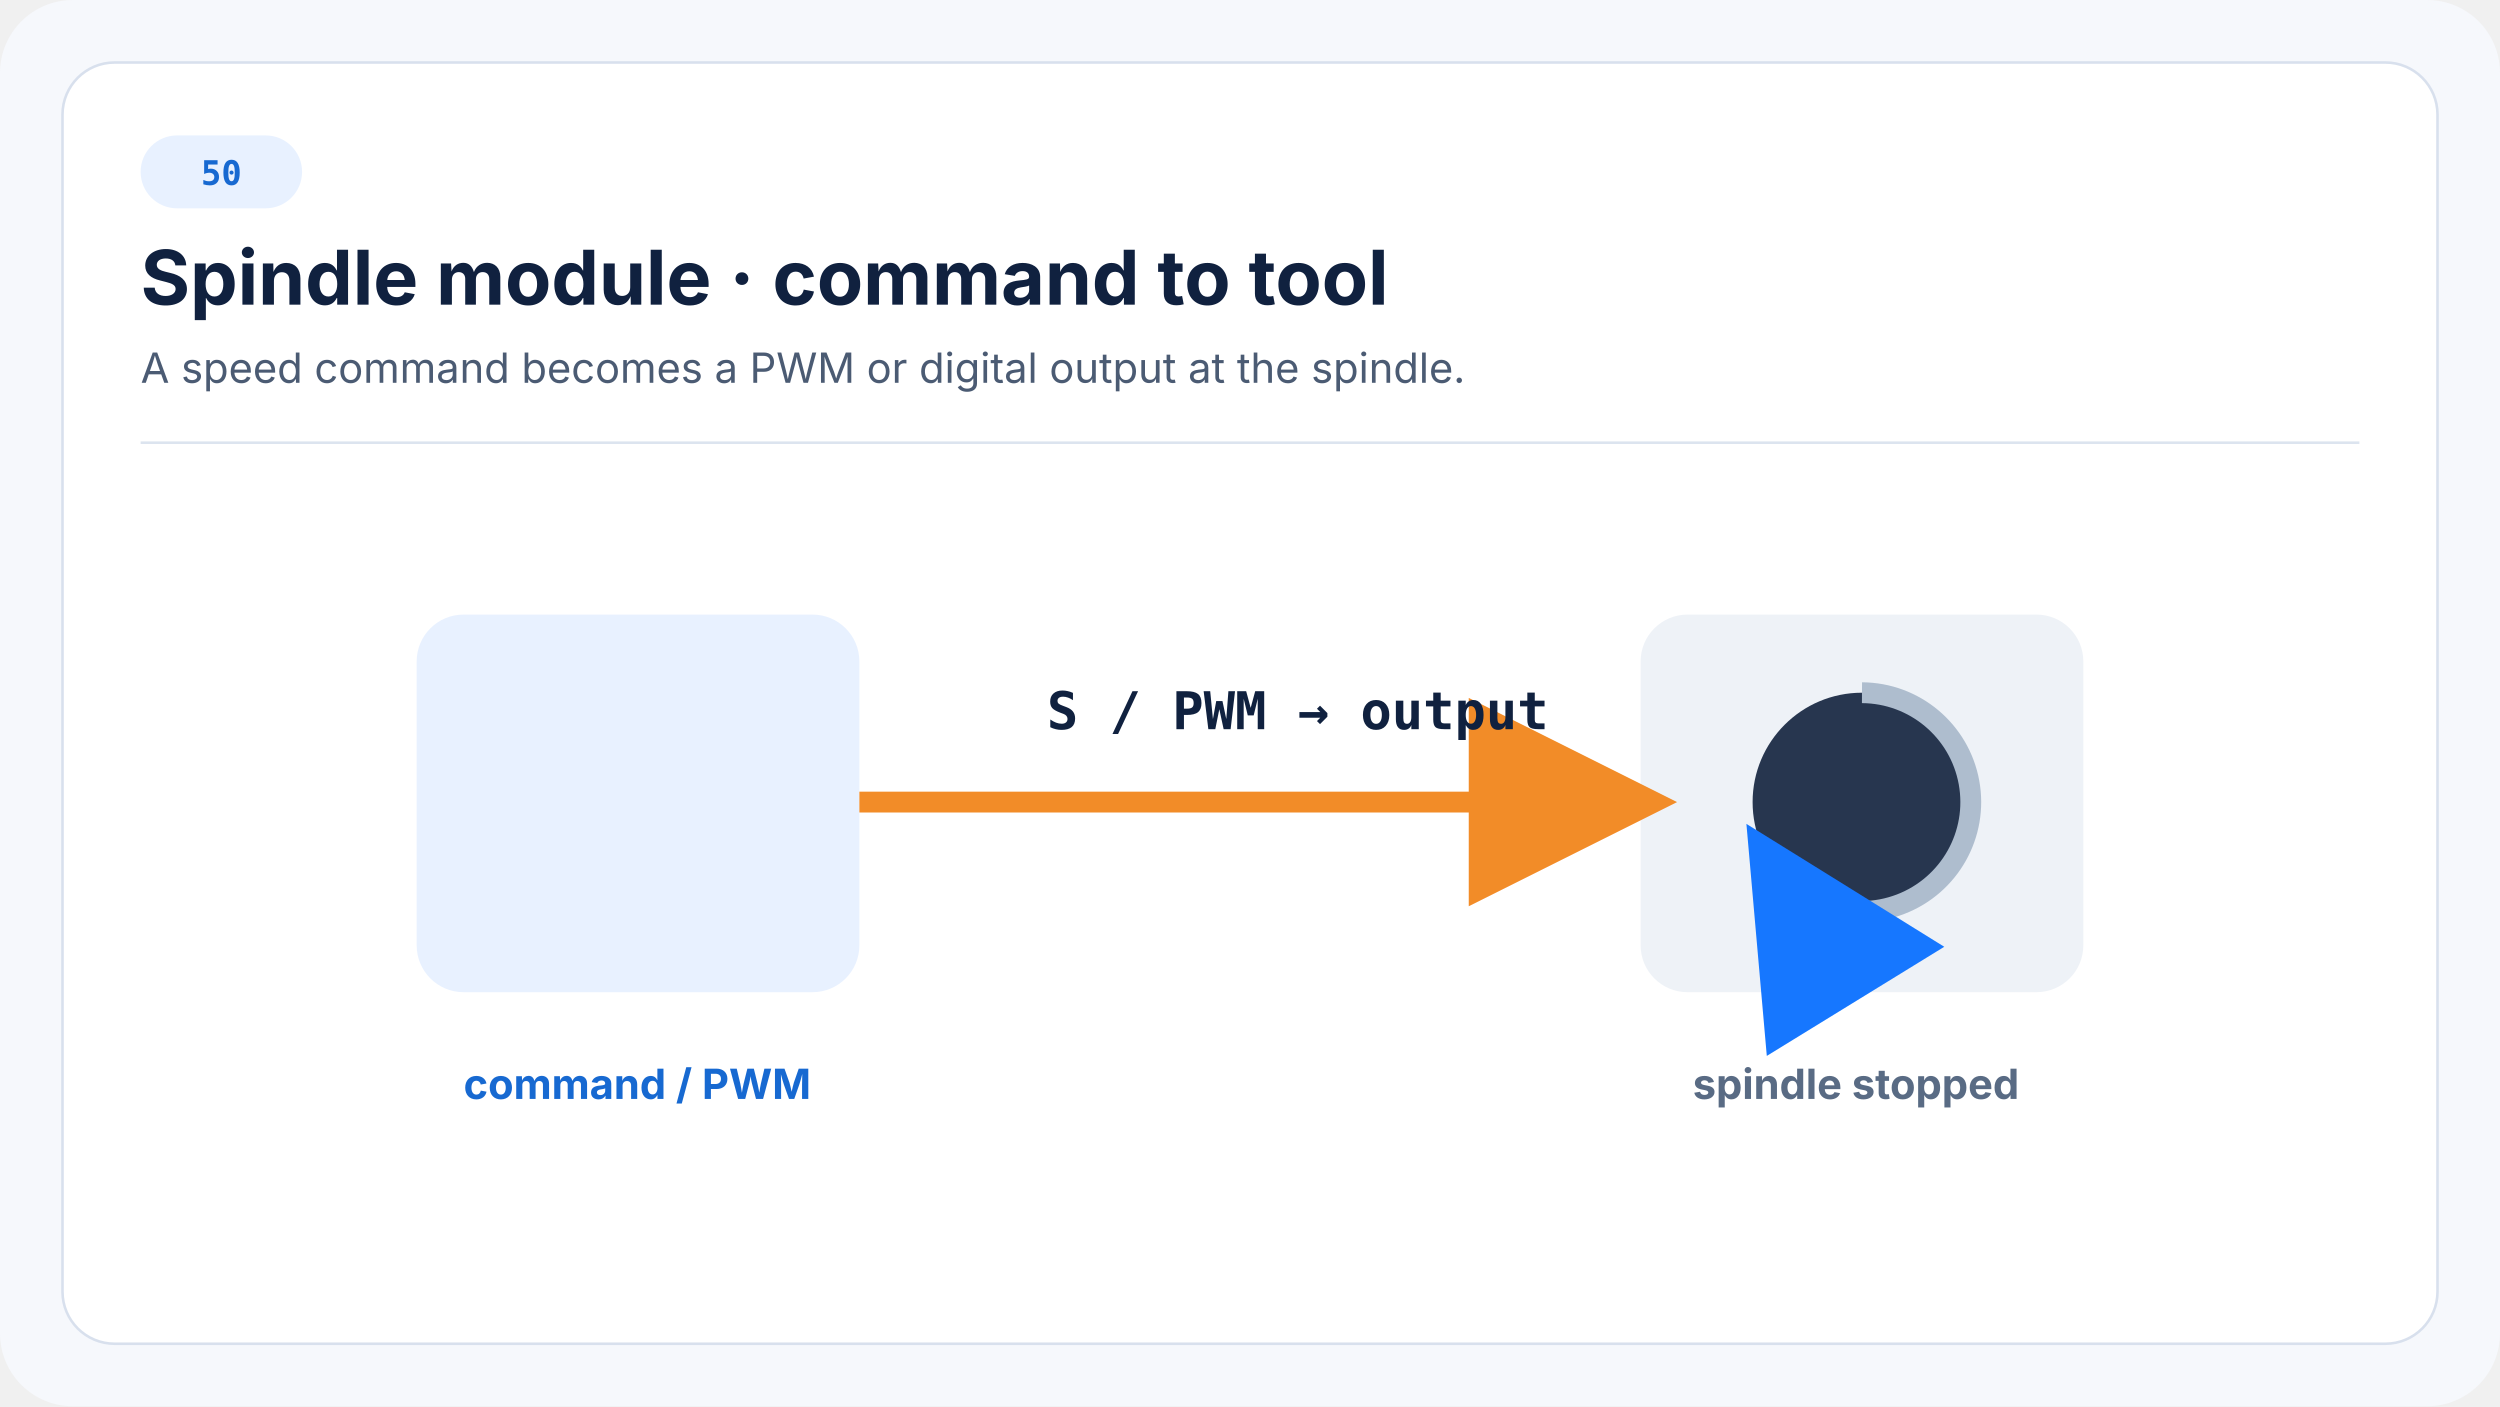
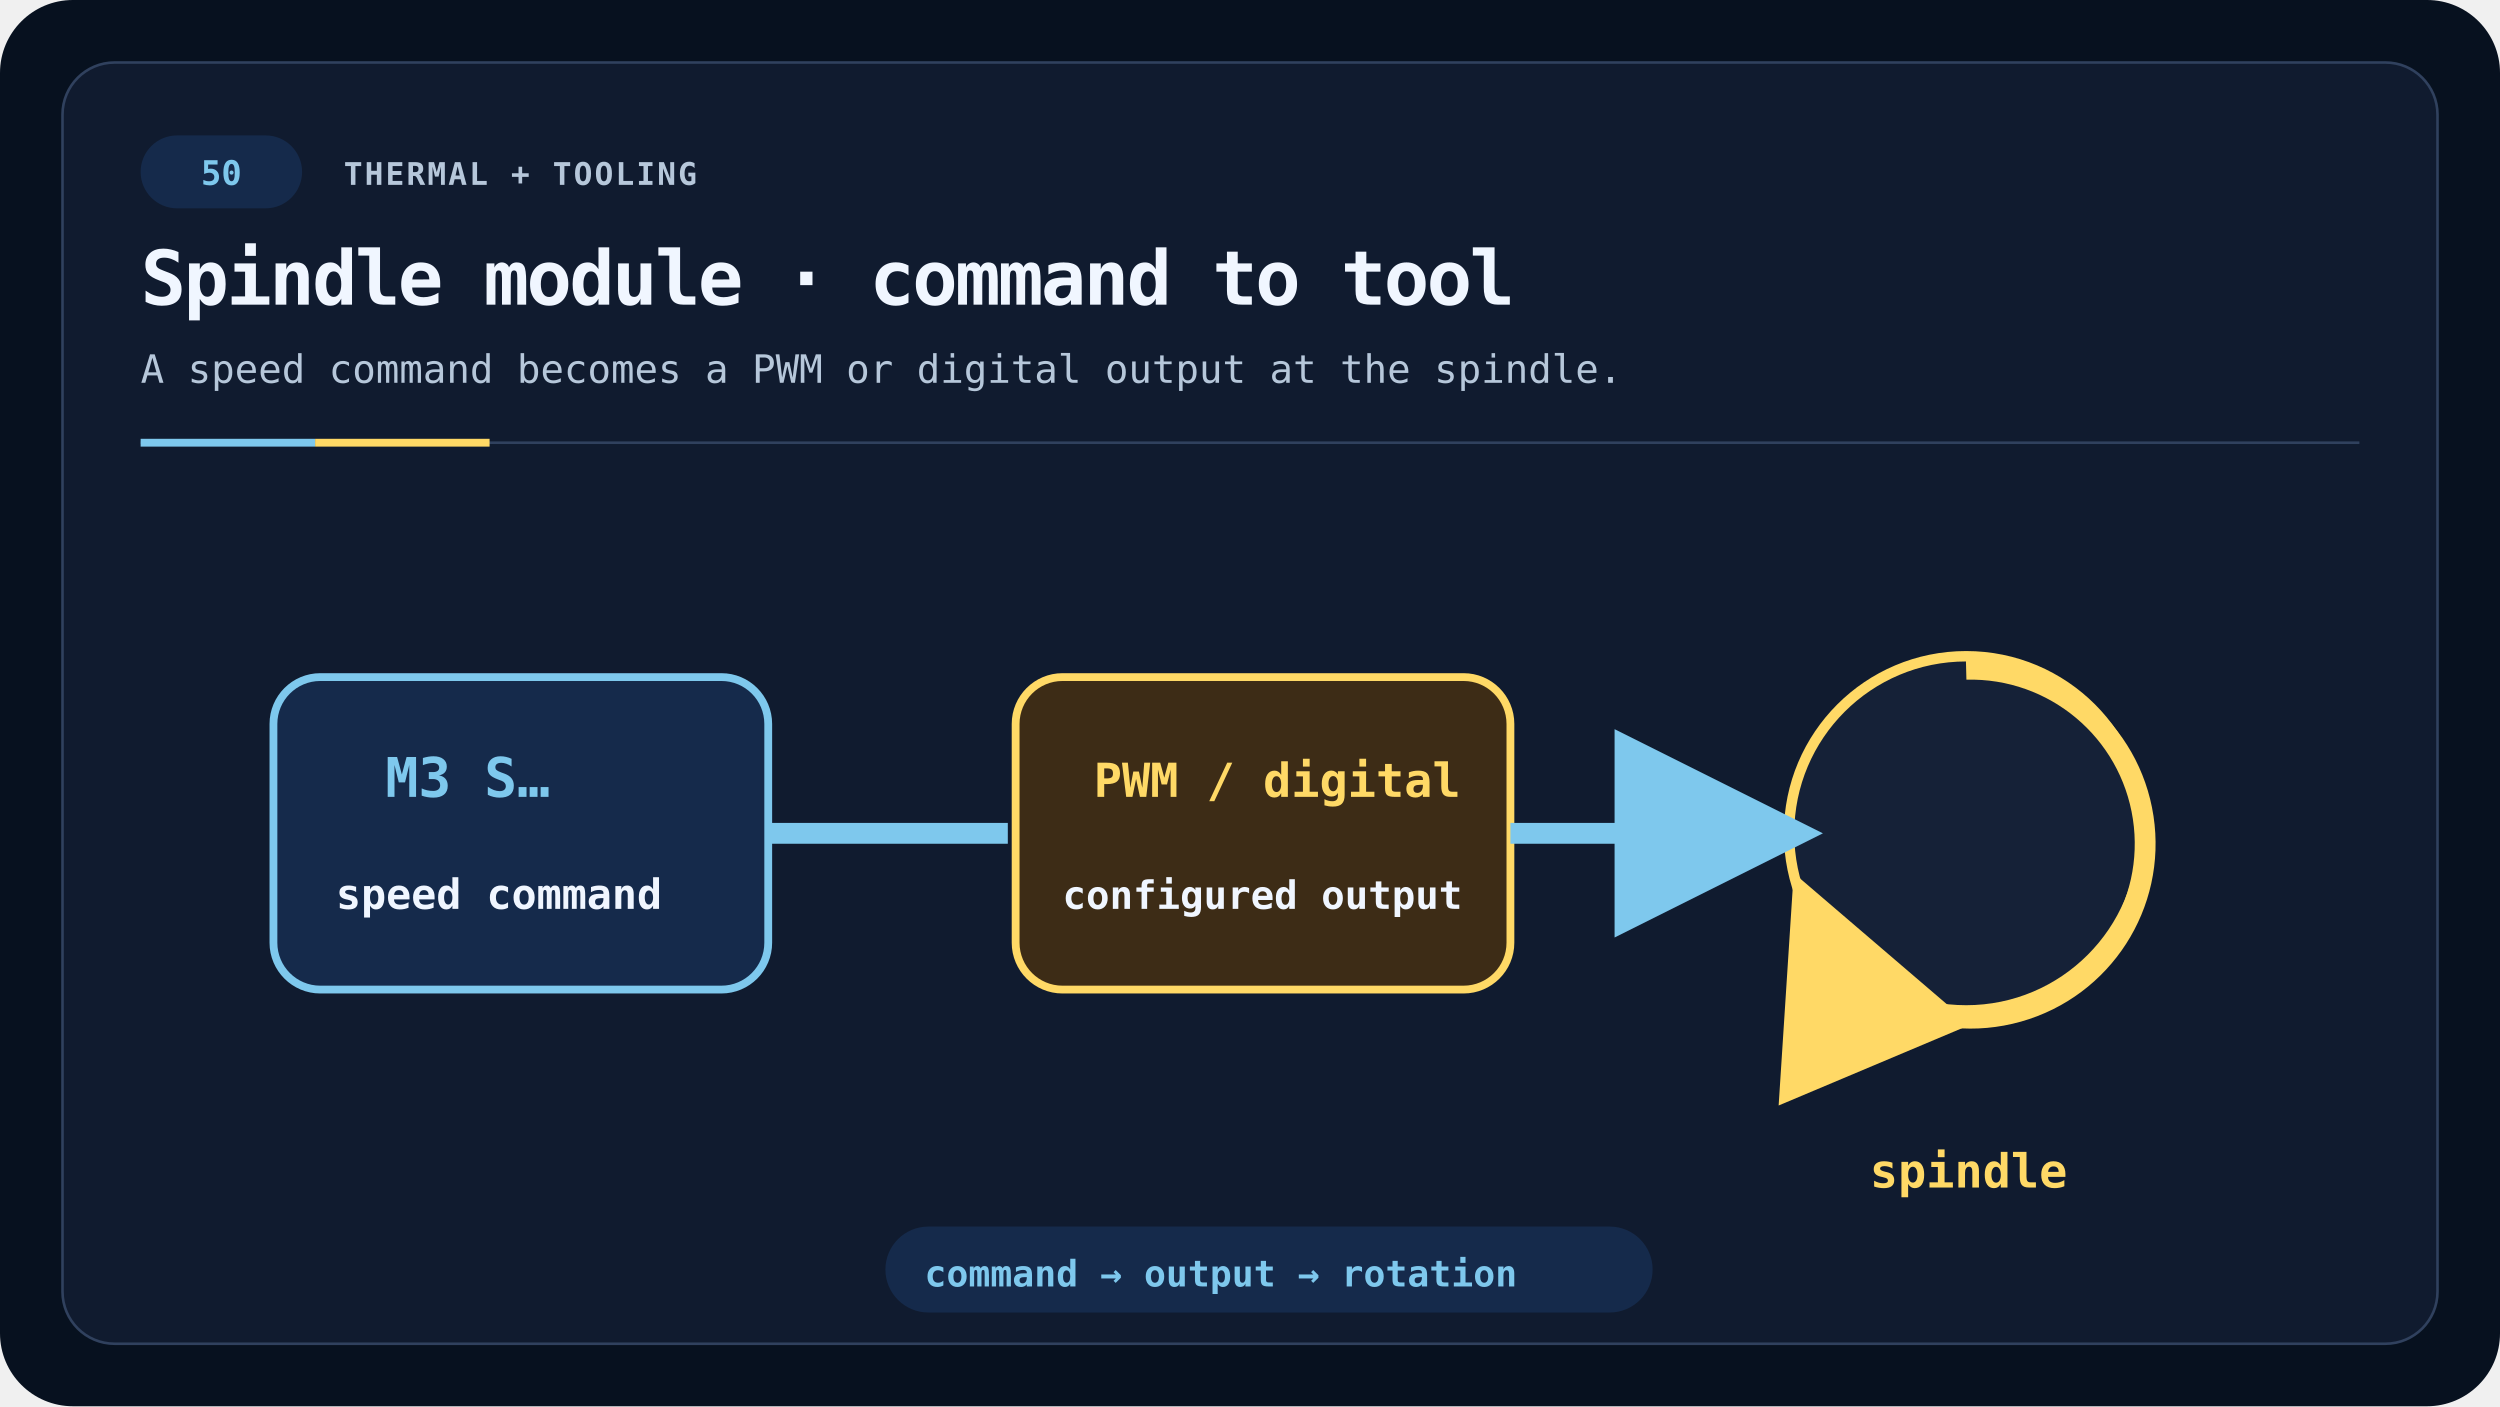
<svg xmlns="http://www.w3.org/2000/svg" viewBox="0 0 960 540" role="img" aria-labelledby="title-50-spindle-module desc-50-spindle-module">
  <defs>
+     <style>@font-face{font-family:'Smoothie Technical';src:url('fonts/JetBrainsMono-Regular.ttf') format('truetype');font-weight:400;}@font-face{font-family:'Smoothie Technical';src:url('fonts/JetBrainsMono-SemiBold.ttf') format('truetype');font-weight:700;}</style>
    <marker id="blue" markerWidth="10" markerHeight="10" refX="8" refY="5" orient="auto">
-       <path d="M0,0 L10,5 L0,10 z" fill="#1677ff" />
+       <path d="M0,0 L10,5 L0,10 z" fill="#7ec8ed" />
    </marker>
    <marker id="green" markerWidth="10" markerHeight="10" refX="8" refY="5" orient="auto">
-       <path d="M0,0 L10,5 L0,10 z" fill="#19a974" />
+       <path d="M0,0 L10,5 L0,10 z" fill="#ffd966" />
    </marker>
    <marker id="orange" markerWidth="10" markerHeight="10" refX="8" refY="5" orient="auto">
-       <path d="M0,0 L10,5 L0,10 z" fill="#f28c28" />
+       <path d="M0,0 L10,5 L0,10 z" fill="#ffd966" />
    </marker>
    <filter id="shadow" x="-20%" y="-20%" width="140%" height="140%">
      <feDropShadow dx="0" dy="5" stdDeviation="8" flood-color="#172033" flood-opacity=".14" />
    </filter>
  </defs>
-   <rect width="960" height="540" rx="28" fill="#f6f8fc" />
-   <rect x="24" y="24" width="912" height="492" rx="20" fill="#fff" stroke="#d8e0ed" />
-   <rect x="54" y="52" width="62" height="28" rx="14" fill="#e8f1ff" />
-   <text x="85" y="71" text-anchor="middle" font-family="ui-monospace, SFMono-Regular, Menlo, monospace" font-size="13" font-weight="700" fill="#1769d1">50</text>
-   <text x="54" y="117" font-family="Inter, Arial, sans-serif" font-size="29" font-weight="750" fill="#10213f">Spindle module · command to tool</text>
-   <text x="54" y="147" font-family="Inter, Arial, sans-serif" font-size="16" fill="#4b5b73">A speed command becomes a PWM or digital output at the spindle.</text>
-   <line x1="54" y1="170" x2="906" y2="170" stroke="#dce4ef" />
-   <rect x="160" y="236" width="170" height="145" rx="18" fill="#e8f1ff" />
-   <rect x="630" y="236" width="170" height="145" rx="18" fill="#eef2f7" />
-   <path d="M330 308 H628" stroke="#f28c28" stroke-width="8" marker-end="url(#orange)" />
-   <circle cx="715" cy="308" r="42" fill="#27364f" />
-   <path d="M715 266 A42 42 0 1 1 679 330" fill="none" stroke="#aebdce" stroke-width="8" marker-end="url(#blue)" />
-   <text x="178" y="422" font-family="Inter, Arial, sans-serif" font-size="16" font-weight="650" fill="#1769d1">command / PWM</text>
-   <text x="650" y="422" font-family="Inter, Arial, sans-serif" font-size="16" font-weight="650" fill="#596b84">spindle stopped</text>
-   <text x="402" y="280" font-family="ui-monospace, SFMono-Regular, Menlo, monospace" font-size="20" font-weight="700" fill="#10213f">S / PWM → output</text>
+   <rect width="960" height="540" rx="28" fill="#07111f" />
+   <rect x="24" y="24" width="912" height="492" rx="20" fill="#101b2f" stroke="#30415e" />
+   <rect x="54" y="52" width="62" height="28" rx="14" fill="#152a4b" />
+   <text x="85" y="71" text-anchor="middle" font-family="'Smoothie Technical', 'JetBrains Mono', 'DejaVu Sans Mono', monospace" font-size="13" font-weight="700" fill="#7ec8ed">50</text>
+   <text x="132" y="71" font-family="'Smoothie Technical', 'JetBrains Mono', 'DejaVu Sans Mono', monospace" font-size="12" font-weight="700" letter-spacing=".8" fill="#b6c7da">THERMAL + TOOLING</text>
+   <text x="54" y="117" font-family="'Smoothie Technical', 'JetBrains Mono', 'DejaVu Sans Mono', monospace" font-size="29" font-weight="700" letter-spacing="-1" fill="#f0f6ff">Spindle module · command to tool</text>
+   <text x="54" y="147" font-family="'Smoothie Technical', 'JetBrains Mono', 'DejaVu Sans Mono', monospace" font-size="15" fill="#b6c7da">A speed command becomes a PWM or digital output at the spindle.</text>
+   <line x1="54" y1="170" x2="906" y2="170" stroke="#30415e" />
+   <path d="M54 170 H121" stroke="#7ec8ed" stroke-width="3" />
+   <path d="M121 170 H188" stroke="#ffd966" stroke-width="3" />
+   <rect x="105" y="260" width="190" height="120" rx="18" fill="#152a4b" stroke="#7ec8ed" stroke-width="3" />
+   <rect x="390" y="260" width="190" height="120" rx="18" fill="#3d2c16" stroke="#ffd966" stroke-width="3" />
+   <circle cx="755" cy="320" r="68" fill="#152137" stroke="#ffd966" stroke-width="4" />
+   <path d="M295 320 H387 M580 320 H684" stroke="#7ec8ed" stroke-width="8" marker-end="url(#blue)" />
+   <text x="148" y="306" font-family="'Smoothie Technical', 'JetBrains Mono', 'DejaVu Sans Mono', monospace" font-size="21" font-weight="700" fill="#7ec8ed">M3 S…</text>
+   <text x="129" y="349" font-family="'Smoothie Technical', 'JetBrains Mono', 'DejaVu Sans Mono', monospace" font-size="16" font-weight="700" fill="#f0f6ff">speed command</text>
+   <text x="420" y="306" font-family="'Smoothie Technical', 'JetBrains Mono', 'DejaVu Sans Mono', monospace" font-size="18" font-weight="700" fill="#ffd966">PWM / digital</text>
+   <text x="408" y="349" font-family="'Smoothie Technical', 'JetBrains Mono', 'DejaVu Sans Mono', monospace" font-size="15" font-weight="700" fill="#f0f6ff">configured output</text>
+   <path d="M755 257 A67 67 0 1 1 695 350" fill="none" stroke="#ffd966" stroke-width="8" marker-end="url(#orange)" />
+   <text x="718" y="456" font-family="'Smoothie Technical', 'JetBrains Mono', 'DejaVu Sans Mono', monospace" font-size="18" font-weight="700" fill="#ffd966">spindle</text>
+   <rect x="340" y="471" width="294.6" height="33" rx="16.5" fill="#152a4b" />
+   <text x="355" y="494" font-family="'Smoothie Technical', 'JetBrains Mono', 'DejaVu Sans Mono', monospace" font-size="14" font-weight="700" fill="#7ec8ed">command → output → rotation</text>
</svg>
